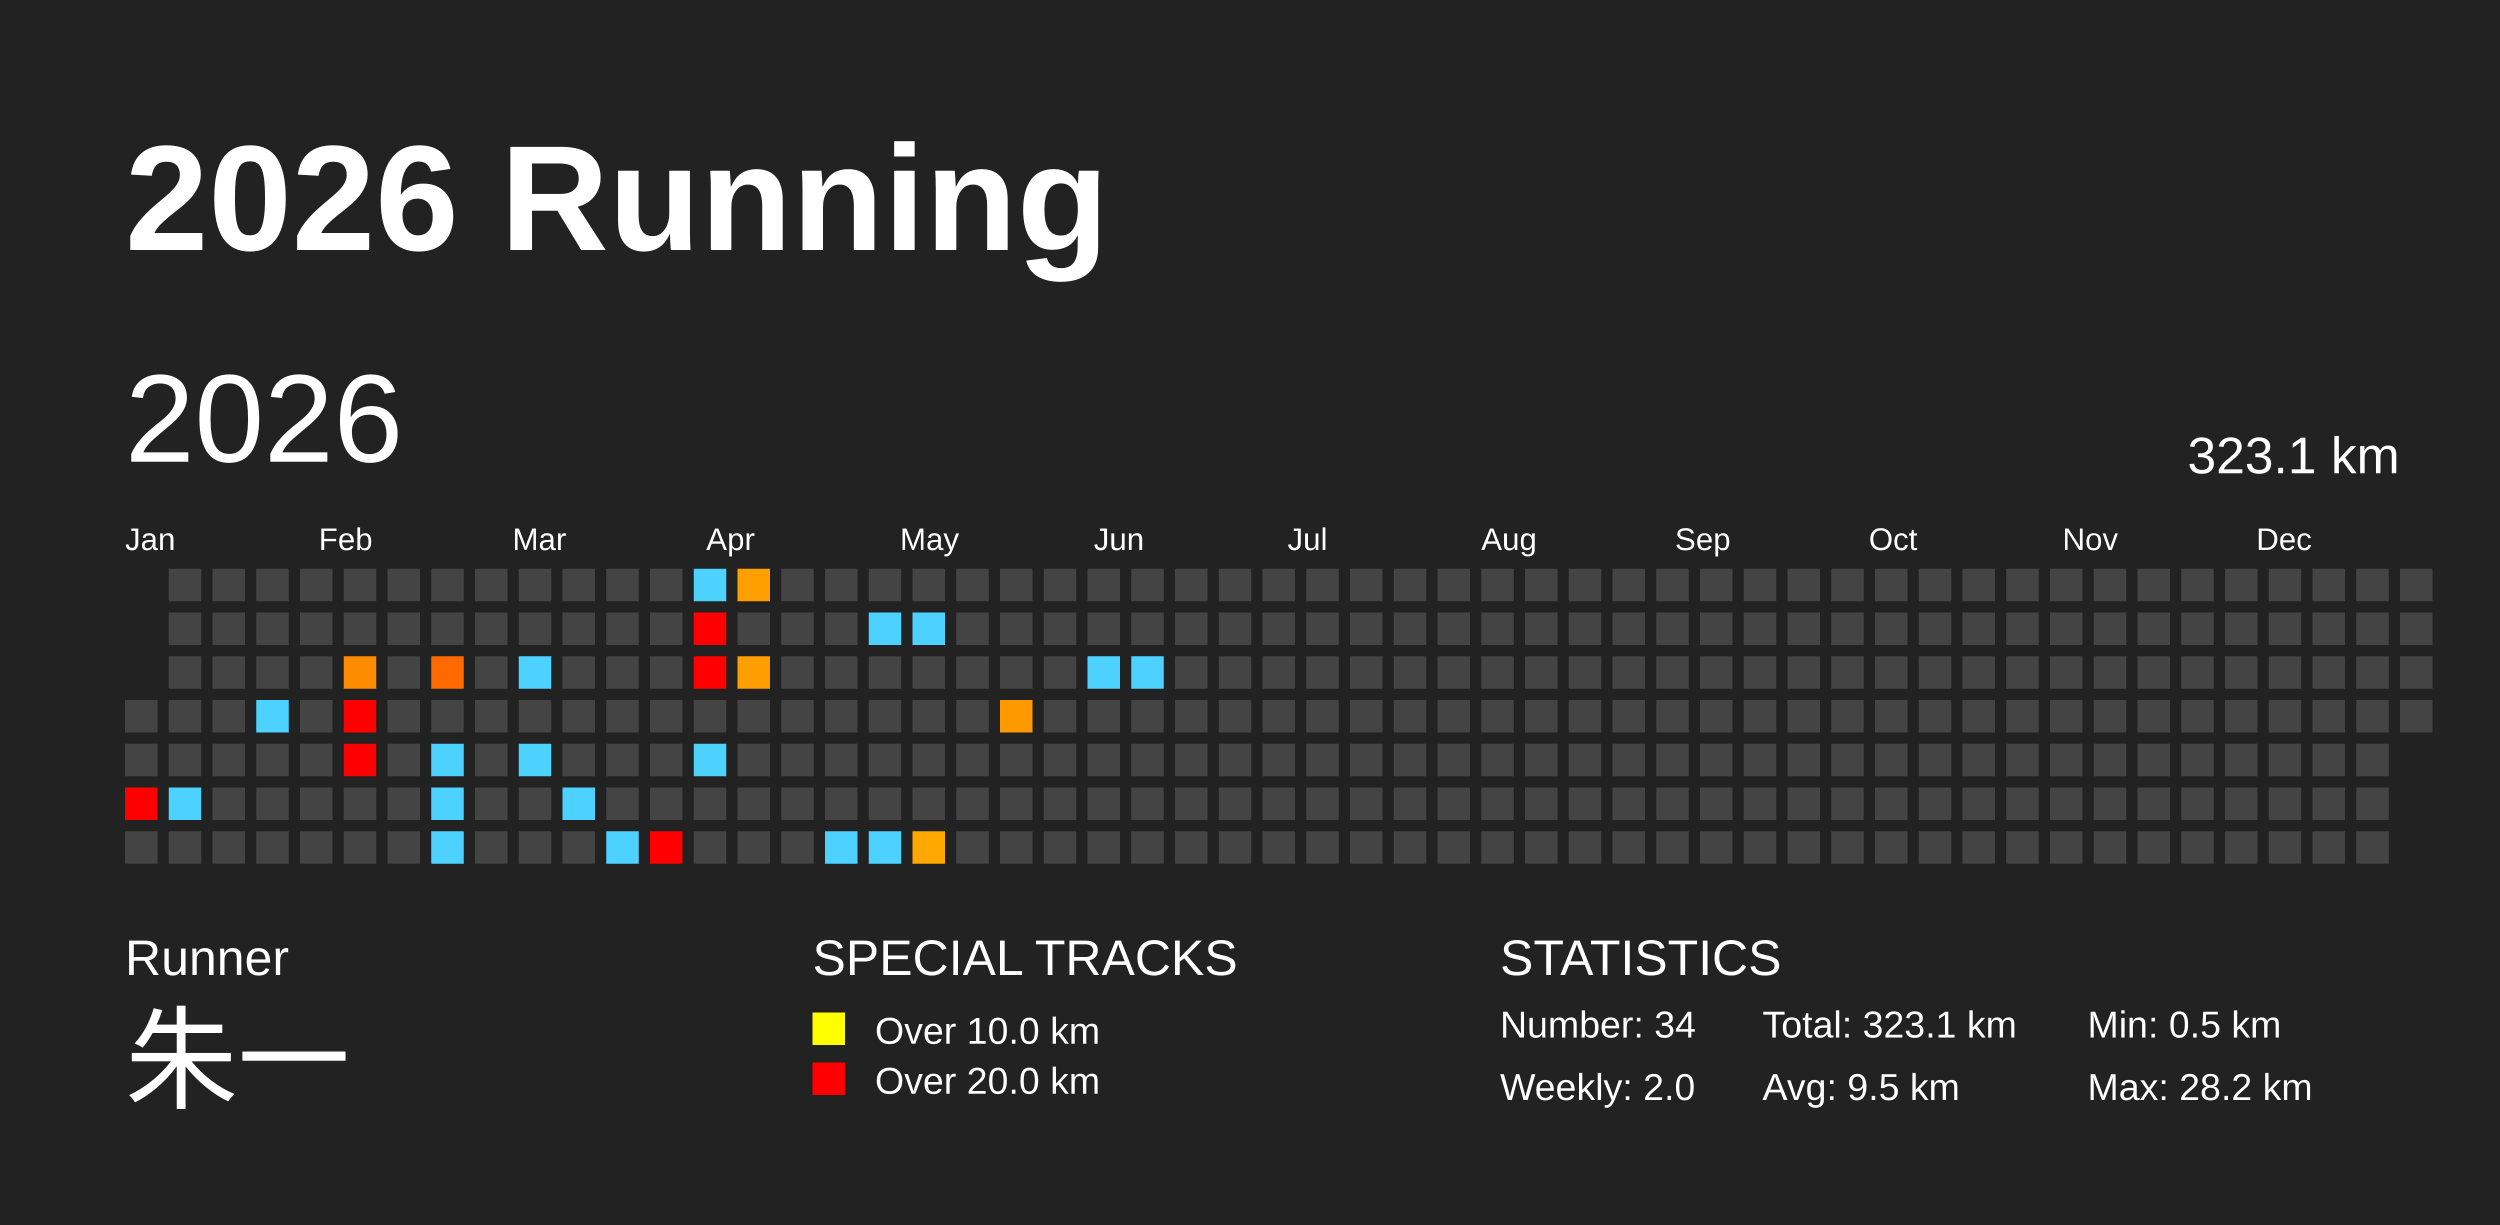
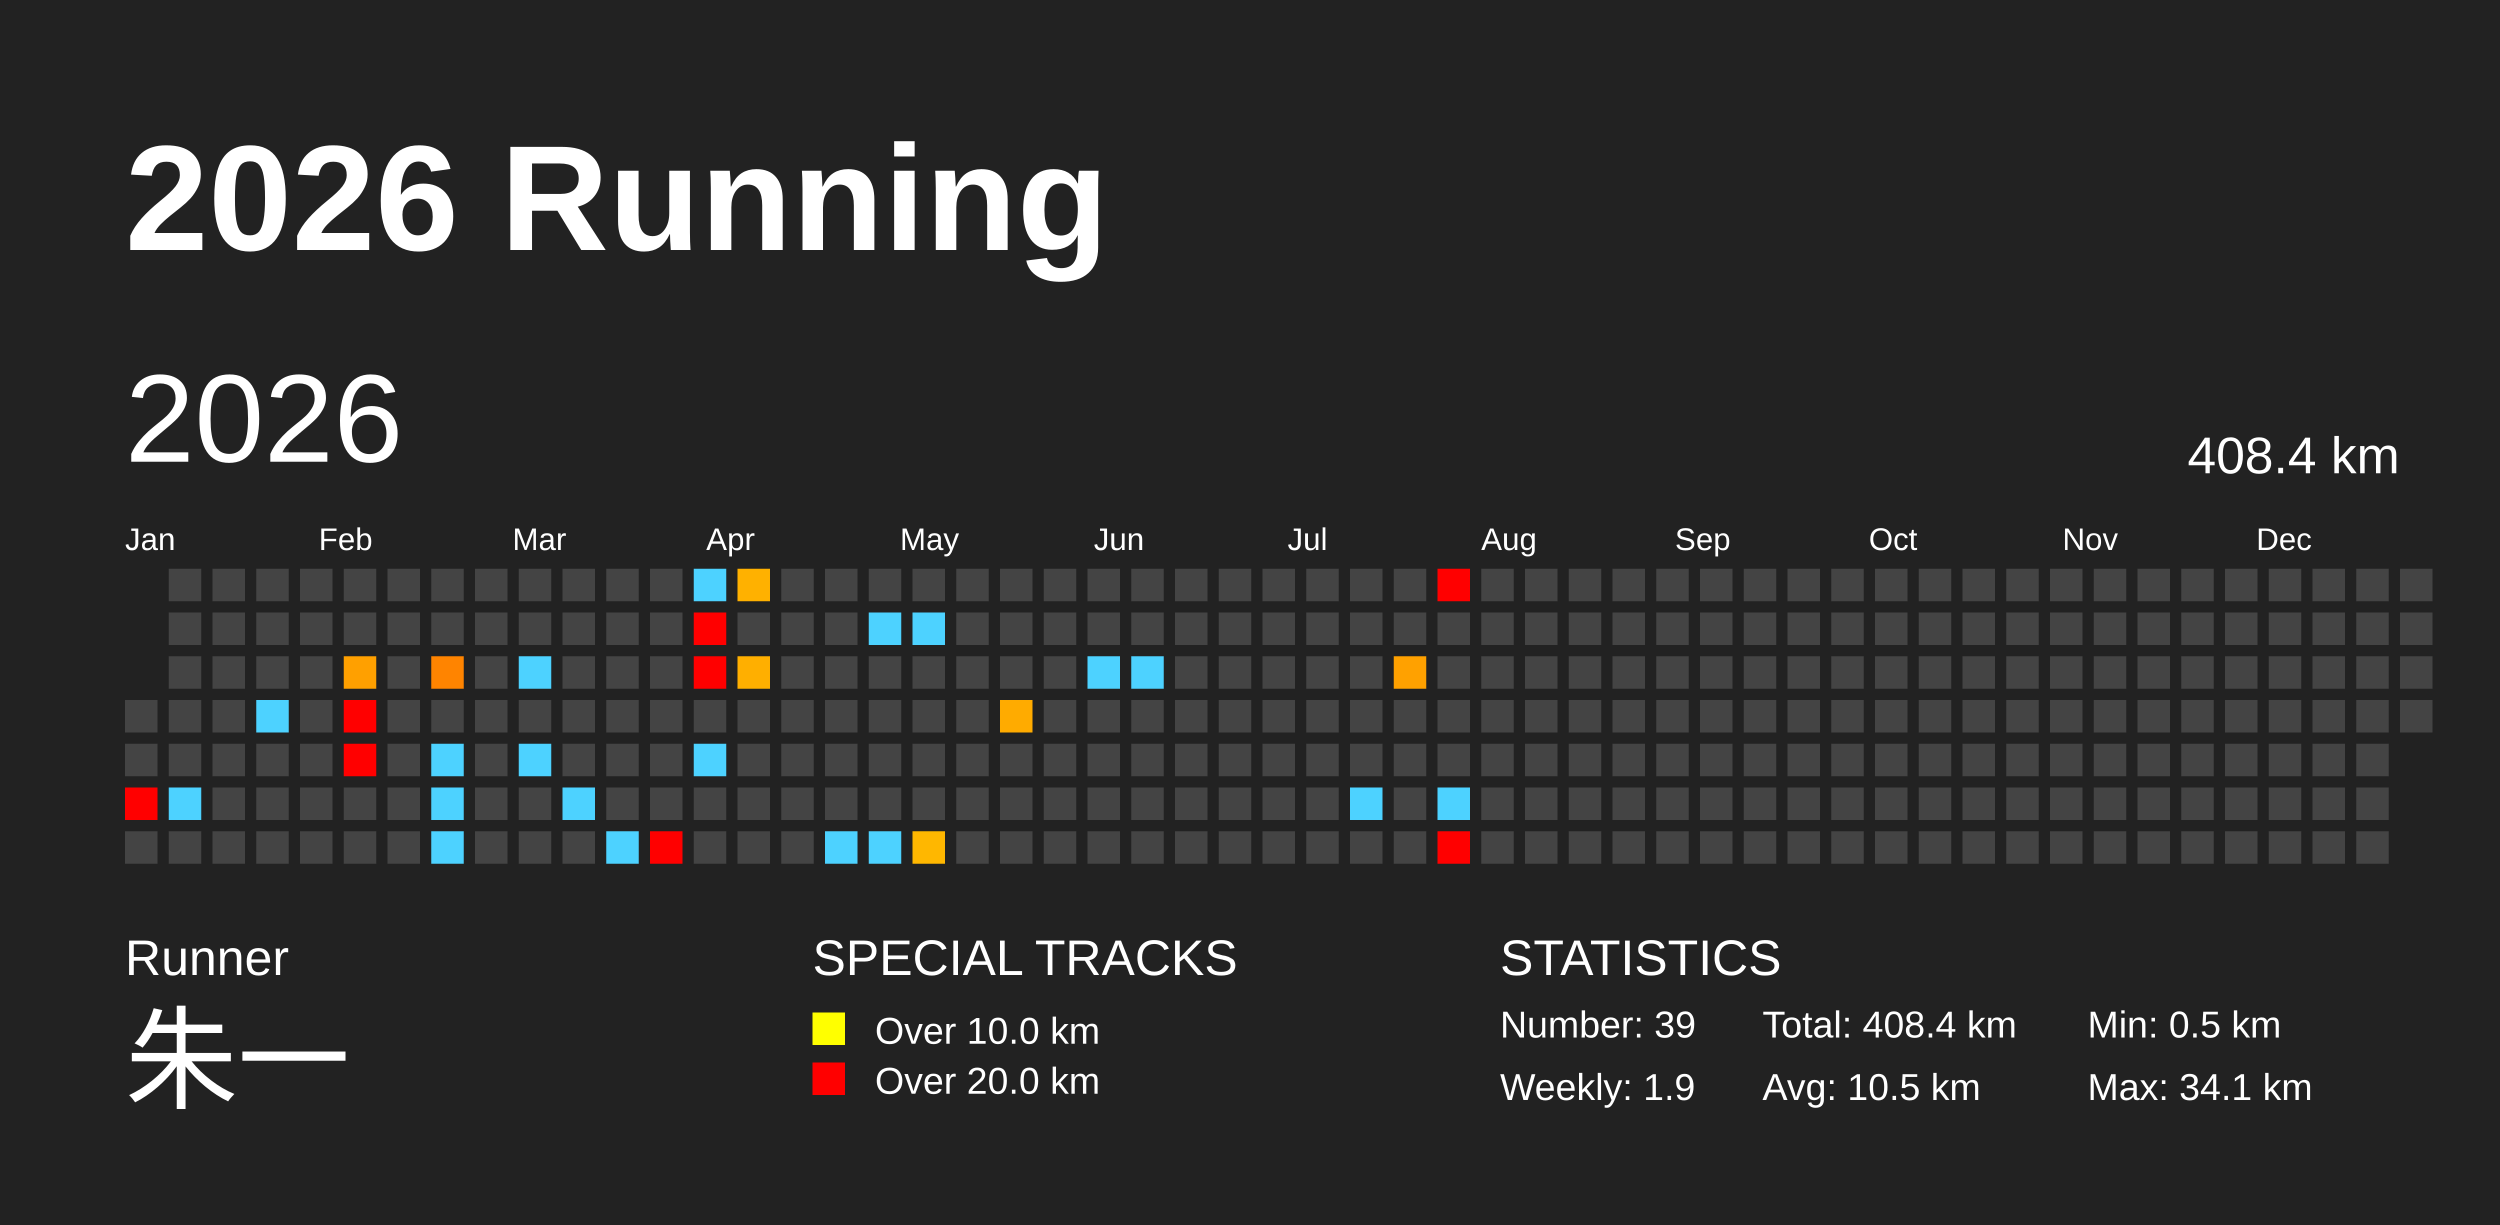
<svg xmlns="http://www.w3.org/2000/svg" baseProfile="full" height="98mm" version="1.1" viewBox="0,0,200,98" width="200mm">
  <defs />
  <rect fill="#222222" height="98" width="200" x="0" y="0" />
  <text fill="#FFFFFF" style="font-size:12px; font-family:Arial; font-weight:bold;" x="10" y="20">2026 Running</text>
  <text fill="#FFFFFF" style="font-size:4px; font-family:Arial" x="10" y="78">Runner</text>
  <text fill="#FFFFFF" style="font-size:9px; font-family:Arial" x="10" y="88">朱一</text>
  <text fill="#FFFFFF" style="font-size:4px; font-family:Arial" x="65" y="78">SPECIAL TRACKS</text>
  <rect fill="yellow" height="2.6" width="2.6" x="65" y="81" />
  <text fill="#FFFFFF" style="font-size:3px; font-family:Arial" x="70" y="83.5">Over 10.0 km</text>
  <rect fill="red" height="2.6" width="2.6" x="65" y="85" />
  <text fill="#FFFFFF" style="font-size:3px; font-family:Arial" x="70" y="87.5">Over 20.0 km</text>
  <text fill="#FFFFFF" style="font-size:4px; font-family:Arial" x="120" y="78">STATISTICS</text>
-   <text fill="#FFFFFF" style="font-size:3px; font-family:Arial" x="120" y="83">Number: 34</text>
-   <text fill="#FFFFFF" style="font-size:3px; font-family:Arial" x="120" y="88">Weekly: 2.0</text>
-   <text fill="#FFFFFF" style="font-size:3px; font-family:Arial" x="141" y="83">Total: 323.1 km</text>
-   <text fill="#FFFFFF" style="font-size:3px; font-family:Arial" x="141" y="88">Avg: 9.5 km</text>
+   <text fill="#FFFFFF" style="font-size:3px; font-family:Arial" x="120" y="83">Number: 39</text>
+   <text fill="#FFFFFF" style="font-size:3px; font-family:Arial" x="120" y="88">Weekly: 1.9</text>
+   <text fill="#FFFFFF" style="font-size:3px; font-family:Arial" x="141" y="83">Total: 408.4 km</text>
+   <text fill="#FFFFFF" style="font-size:3px; font-family:Arial" x="141" y="88">Avg: 10.5 km</text>
  <text fill="#FFFFFF" style="font-size:3px; font-family:Arial" x="167" y="83">Min: 0.5 km</text>
-   <text fill="#FFFFFF" style="font-size:3px; font-family:Arial" x="167" y="88">Max: 28.2 km</text>
+   <text fill="#FFFFFF" style="font-size:3px; font-family:Arial" x="167" y="88">Max: 34.1 km</text>
  <text dominant-baseline="hanging" fill="#FFFFFF" style="font-size:10.0px; font-family:Arial;" x="10" y="30">2026</text>
-   <text dominant-baseline="hanging" fill="#FFFFFF" style="font-size:4.125px; font-family:Arial;" x="175" y="35">323.1 km</text>
+   <text dominant-baseline="hanging" fill="#FFFFFF" style="font-size:4.125px; font-family:Arial;" x="175" y="35">408.4 km</text>
  <text fill="#FFFFFF" style="font-size:2.5px; font-family:Arial" x="10.0" y="44">Jan</text>
  <text fill="#FFFFFF" style="font-size:2.5px; font-family:Arial" x="25.5" y="44">Feb</text>
  <text fill="#FFFFFF" style="font-size:2.5px; font-family:Arial" x="41.0" y="44">Mar</text>
  <text fill="#FFFFFF" style="font-size:2.5px; font-family:Arial" x="56.5" y="44">Apr</text>
  <text fill="#FFFFFF" style="font-size:2.5px; font-family:Arial" x="72.0" y="44">May</text>
  <text fill="#FFFFFF" style="font-size:2.5px; font-family:Arial" x="87.5" y="44">Jun</text>
  <text fill="#FFFFFF" style="font-size:2.5px; font-family:Arial" x="103.0" y="44">Jul</text>
  <text fill="#FFFFFF" style="font-size:2.5px; font-family:Arial" x="118.5" y="44">Aug</text>
  <text fill="#FFFFFF" style="font-size:2.5px; font-family:Arial" x="134.0" y="44">Sep</text>
  <text fill="#FFFFFF" style="font-size:2.5px; font-family:Arial" x="149.5" y="44">Oct</text>
  <text fill="#FFFFFF" style="font-size:2.5px; font-family:Arial" x="165.0" y="44">Nov</text>
  <text fill="#FFFFFF" style="font-size:2.5px; font-family:Arial" x="180.5" y="44">Dec</text>
  <rect fill="#444444" height="2.6" width="2.6" x="10.0" y="56.0" />
  <rect fill="#444444" height="2.6" width="2.6" x="10.0" y="59.5" />
  <rect fill="red" height="2.6" width="2.6" x="10.0" y="63.0" />
  <rect fill="#444444" height="2.6" width="2.6" x="10.0" y="66.5" />
  <rect fill="#444444" height="2.6" width="2.6" x="13.5" y="45.5" />
  <rect fill="#444444" height="2.6" width="2.6" x="13.5" y="49.0" />
  <rect fill="#444444" height="2.6" width="2.6" x="13.5" y="52.5" />
  <rect fill="#444444" height="2.6" width="2.6" x="13.5" y="56.0" />
  <rect fill="#444444" height="2.6" width="2.6" x="13.5" y="59.5" />
  <rect fill="#4dd2ff" height="2.6" width="2.6" x="13.5" y="63.0" />
  <rect fill="#444444" height="2.6" width="2.6" x="13.5" y="66.5" />
  <rect fill="#444444" height="2.6" width="2.6" x="17.0" y="45.5" />
  <rect fill="#444444" height="2.6" width="2.6" x="17.0" y="49.0" />
  <rect fill="#444444" height="2.6" width="2.6" x="17.0" y="52.5" />
  <rect fill="#444444" height="2.6" width="2.6" x="17.0" y="56.0" />
  <rect fill="#444444" height="2.6" width="2.6" x="17.0" y="59.5" />
  <rect fill="#444444" height="2.6" width="2.6" x="17.0" y="63.0" />
  <rect fill="#444444" height="2.6" width="2.6" x="17.0" y="66.5" />
  <rect fill="#444444" height="2.6" width="2.6" x="20.5" y="45.5" />
  <rect fill="#444444" height="2.6" width="2.6" x="20.5" y="49.0" />
  <rect fill="#444444" height="2.6" width="2.6" x="20.5" y="52.5" />
  <rect fill="#4dd2ff" height="2.6" width="2.6" x="20.5" y="56.0" />
  <rect fill="#444444" height="2.6" width="2.6" x="20.5" y="59.5" />
  <rect fill="#444444" height="2.6" width="2.6" x="20.5" y="63.0" />
  <rect fill="#444444" height="2.6" width="2.6" x="20.5" y="66.5" />
  <rect fill="#444444" height="2.6" width="2.6" x="24.0" y="45.5" />
  <rect fill="#444444" height="2.6" width="2.6" x="24.0" y="49.0" />
  <rect fill="#444444" height="2.6" width="2.6" x="24.0" y="52.5" />
  <rect fill="#444444" height="2.6" width="2.6" x="24.0" y="56.0" />
  <rect fill="#444444" height="2.6" width="2.6" x="24.0" y="59.5" />
  <rect fill="#444444" height="2.6" width="2.6" x="24.0" y="63.0" />
  <rect fill="#444444" height="2.6" width="2.6" x="24.0" y="66.5" />
  <rect fill="#444444" height="2.6" width="2.6" x="27.5" y="45.5" />
  <rect fill="#444444" height="2.6" width="2.6" x="27.5" y="49.0" />
-   <rect fill="#ff8c00" height="2.6" width="2.6" x="27.5" y="52.5" />
+   <rect fill="#ffa000" height="2.6" width="2.6" x="27.5" y="52.5" />
  <rect fill="red" height="2.6" width="2.6" x="27.5" y="56.0" />
  <rect fill="red" height="2.6" width="2.6" x="27.5" y="59.5" />
  <rect fill="#444444" height="2.6" width="2.6" x="27.5" y="63.0" />
  <rect fill="#444444" height="2.6" width="2.6" x="27.5" y="66.5" />
  <rect fill="#444444" height="2.6" width="2.6" x="31.0" y="45.5" />
  <rect fill="#444444" height="2.6" width="2.6" x="31.0" y="49.0" />
  <rect fill="#444444" height="2.6" width="2.6" x="31.0" y="52.5" />
  <rect fill="#444444" height="2.6" width="2.6" x="31.0" y="56.0" />
  <rect fill="#444444" height="2.6" width="2.6" x="31.0" y="59.5" />
  <rect fill="#444444" height="2.6" width="2.6" x="31.0" y="63.0" />
  <rect fill="#444444" height="2.6" width="2.6" x="31.0" y="66.5" />
  <rect fill="#444444" height="2.6" width="2.6" x="34.5" y="45.5" />
  <rect fill="#444444" height="2.6" width="2.6" x="34.5" y="49.0" />
-   <rect fill="#ff6a00" height="2.6" width="2.6" x="34.5" y="52.5" />
+   <rect fill="#ff8400" height="2.6" width="2.6" x="34.5" y="52.5" />
  <rect fill="#444444" height="2.6" width="2.6" x="34.5" y="56.0" />
  <rect fill="#4dd2ff" height="2.6" width="2.6" x="34.5" y="59.5" />
  <rect fill="#4dd2ff" height="2.6" width="2.6" x="34.5" y="63.0" />
  <rect fill="#4dd2ff" height="2.6" width="2.6" x="34.5" y="66.5" />
  <rect fill="#444444" height="2.6" width="2.6" x="38.0" y="45.5" />
  <rect fill="#444444" height="2.6" width="2.6" x="38.0" y="49.0" />
  <rect fill="#444444" height="2.6" width="2.6" x="38.0" y="52.5" />
  <rect fill="#444444" height="2.6" width="2.6" x="38.0" y="56.0" />
  <rect fill="#444444" height="2.6" width="2.6" x="38.0" y="59.5" />
  <rect fill="#444444" height="2.6" width="2.6" x="38.0" y="63.0" />
  <rect fill="#444444" height="2.6" width="2.6" x="38.0" y="66.5" />
  <rect fill="#444444" height="2.6" width="2.6" x="41.5" y="45.5" />
  <rect fill="#444444" height="2.6" width="2.6" x="41.5" y="49.0" />
  <rect fill="#4dd2ff" height="2.6" width="2.6" x="41.5" y="52.5" />
  <rect fill="#444444" height="2.6" width="2.6" x="41.5" y="56.0" />
  <rect fill="#4dd2ff" height="2.6" width="2.6" x="41.5" y="59.5" />
  <rect fill="#444444" height="2.6" width="2.6" x="41.5" y="63.0" />
  <rect fill="#444444" height="2.6" width="2.6" x="41.5" y="66.5" />
  <rect fill="#444444" height="2.6" width="2.6" x="45.0" y="45.5" />
  <rect fill="#444444" height="2.6" width="2.6" x="45.0" y="49.0" />
  <rect fill="#444444" height="2.6" width="2.6" x="45.0" y="52.5" />
  <rect fill="#444444" height="2.6" width="2.6" x="45.0" y="56.0" />
  <rect fill="#444444" height="2.6" width="2.6" x="45.0" y="59.5" />
  <rect fill="#4dd2ff" height="2.6" width="2.6" x="45.0" y="63.0" />
  <rect fill="#444444" height="2.6" width="2.6" x="45.0" y="66.5" />
  <rect fill="#444444" height="2.6" width="2.6" x="48.5" y="45.5" />
  <rect fill="#444444" height="2.6" width="2.6" x="48.5" y="49.0" />
  <rect fill="#444444" height="2.6" width="2.6" x="48.5" y="52.5" />
  <rect fill="#444444" height="2.6" width="2.6" x="48.5" y="56.0" />
  <rect fill="#444444" height="2.6" width="2.6" x="48.5" y="59.5" />
  <rect fill="#444444" height="2.6" width="2.6" x="48.5" y="63.0" />
  <rect fill="#4dd2ff" height="2.6" width="2.6" x="48.5" y="66.5" />
  <rect fill="#444444" height="2.6" width="2.6" x="52.0" y="45.5" />
  <rect fill="#444444" height="2.6" width="2.6" x="52.0" y="49.0" />
  <rect fill="#444444" height="2.6" width="2.6" x="52.0" y="52.5" />
  <rect fill="#444444" height="2.6" width="2.6" x="52.0" y="56.0" />
  <rect fill="#444444" height="2.6" width="2.6" x="52.0" y="59.5" />
  <rect fill="#444444" height="2.6" width="2.6" x="52.0" y="63.0" />
  <rect fill="red" height="2.6" width="2.6" x="52.0" y="66.5" />
  <rect fill="#4dd2ff" height="2.6" width="2.6" x="55.5" y="45.5" />
  <rect fill="red" height="2.6" width="2.6" x="55.5" y="49.0" />
  <rect fill="red" height="2.6" width="2.6" x="55.5" y="52.5" />
  <rect fill="#444444" height="2.6" width="2.6" x="55.5" y="56.0" />
  <rect fill="#4dd2ff" height="2.6" width="2.6" x="55.5" y="59.5" />
  <rect fill="#444444" height="2.6" width="2.6" x="55.5" y="63.0" />
  <rect fill="#444444" height="2.6" width="2.6" x="55.5" y="66.5" />
-   <rect fill="#ffa000" height="2.6" width="2.6" x="59.0" y="45.5" />
+   <rect fill="#ffb100" height="2.6" width="2.6" x="59.0" y="45.5" />
  <rect fill="#444444" height="2.6" width="2.6" x="59.0" y="49.0" />
-   <rect fill="#ff9e00" height="2.6" width="2.6" x="59.0" y="52.5" />
+   <rect fill="#ffaf00" height="2.6" width="2.6" x="59.0" y="52.5" />
  <rect fill="#444444" height="2.6" width="2.6" x="59.0" y="56.0" />
  <rect fill="#444444" height="2.6" width="2.6" x="59.0" y="59.5" />
  <rect fill="#444444" height="2.6" width="2.6" x="59.0" y="63.0" />
  <rect fill="#444444" height="2.6" width="2.6" x="59.0" y="66.5" />
  <rect fill="#444444" height="2.6" width="2.6" x="62.5" y="45.5" />
  <rect fill="#444444" height="2.6" width="2.6" x="62.5" y="49.0" />
  <rect fill="#444444" height="2.6" width="2.6" x="62.5" y="52.5" />
  <rect fill="#444444" height="2.6" width="2.6" x="62.5" y="56.0" />
  <rect fill="#444444" height="2.6" width="2.6" x="62.5" y="59.5" />
  <rect fill="#444444" height="2.6" width="2.6" x="62.5" y="63.0" />
  <rect fill="#444444" height="2.6" width="2.6" x="62.5" y="66.5" />
  <rect fill="#444444" height="2.6" width="2.6" x="66.0" y="45.5" />
  <rect fill="#444444" height="2.6" width="2.6" x="66.0" y="49.0" />
  <rect fill="#444444" height="2.6" width="2.6" x="66.0" y="52.5" />
  <rect fill="#444444" height="2.6" width="2.6" x="66.0" y="56.0" />
  <rect fill="#444444" height="2.6" width="2.6" x="66.0" y="59.5" />
  <rect fill="#444444" height="2.6" width="2.6" x="66.0" y="63.0" />
  <rect fill="#4dd2ff" height="2.6" width="2.6" x="66.0" y="66.5" />
  <rect fill="#444444" height="2.6" width="2.6" x="69.5" y="45.5" />
  <rect fill="#4dd2ff" height="2.6" width="2.6" x="69.5" y="49.0" />
  <rect fill="#444444" height="2.6" width="2.6" x="69.5" y="52.5" />
  <rect fill="#444444" height="2.6" width="2.6" x="69.5" y="56.0" />
  <rect fill="#444444" height="2.6" width="2.6" x="69.5" y="59.5" />
  <rect fill="#444444" height="2.6" width="2.6" x="69.5" y="63.0" />
  <rect fill="#4dd2ff" height="2.6" width="2.6" x="69.5" y="66.5" />
  <rect fill="#444444" height="2.6" width="2.6" x="73.0" y="45.5" />
  <rect fill="#4dd2ff" height="2.6" width="2.6" x="73.0" y="49.0" />
  <rect fill="#444444" height="2.6" width="2.6" x="73.0" y="52.5" />
  <rect fill="#444444" height="2.6" width="2.6" x="73.0" y="56.0" />
  <rect fill="#444444" height="2.6" width="2.6" x="73.0" y="59.5" />
  <rect fill="#444444" height="2.6" width="2.6" x="73.0" y="63.0" />
-   <rect fill="#ffa800" height="2.6" width="2.6" x="73.0" y="66.5" />
+   <rect fill="#ffb700" height="2.6" width="2.6" x="73.0" y="66.5" />
  <rect fill="#444444" height="2.6" width="2.6" x="76.5" y="45.5" />
  <rect fill="#444444" height="2.6" width="2.6" x="76.5" y="49.0" />
  <rect fill="#444444" height="2.6" width="2.6" x="76.5" y="52.5" />
  <rect fill="#444444" height="2.6" width="2.6" x="76.5" y="56.0" />
  <rect fill="#444444" height="2.6" width="2.6" x="76.5" y="59.5" />
  <rect fill="#444444" height="2.6" width="2.6" x="76.5" y="63.0" />
  <rect fill="#444444" height="2.6" width="2.6" x="76.5" y="66.5" />
  <rect fill="#444444" height="2.6" width="2.6" x="80.0" y="45.5" />
  <rect fill="#444444" height="2.6" width="2.6" x="80.0" y="49.0" />
  <rect fill="#444444" height="2.6" width="2.6" x="80.0" y="52.5" />
-   <rect fill="#ff9900" height="2.6" width="2.6" x="80.0" y="56.0" />
+   <rect fill="#ffab00" height="2.6" width="2.6" x="80.0" y="56.0" />
  <rect fill="#444444" height="2.6" width="2.6" x="80.0" y="59.5" />
  <rect fill="#444444" height="2.6" width="2.6" x="80.0" y="63.0" />
  <rect fill="#444444" height="2.6" width="2.6" x="80.0" y="66.5" />
  <rect fill="#444444" height="2.6" width="2.6" x="83.5" y="45.5" />
  <rect fill="#444444" height="2.6" width="2.6" x="83.5" y="49.0" />
  <rect fill="#444444" height="2.6" width="2.6" x="83.5" y="52.5" />
  <rect fill="#444444" height="2.6" width="2.6" x="83.5" y="56.0" />
  <rect fill="#444444" height="2.6" width="2.6" x="83.5" y="59.5" />
  <rect fill="#444444" height="2.6" width="2.6" x="83.5" y="63.0" />
  <rect fill="#444444" height="2.6" width="2.6" x="83.5" y="66.5" />
  <rect fill="#444444" height="2.6" width="2.6" x="87.0" y="45.5" />
  <rect fill="#444444" height="2.6" width="2.6" x="87.0" y="49.0" />
  <rect fill="#4dd2ff" height="2.6" width="2.6" x="87.0" y="52.5" />
  <rect fill="#444444" height="2.6" width="2.6" x="87.0" y="56.0" />
  <rect fill="#444444" height="2.6" width="2.6" x="87.0" y="59.5" />
  <rect fill="#444444" height="2.6" width="2.6" x="87.0" y="63.0" />
  <rect fill="#444444" height="2.6" width="2.6" x="87.0" y="66.5" />
  <rect fill="#444444" height="2.6" width="2.6" x="90.5" y="45.5" />
  <rect fill="#444444" height="2.6" width="2.6" x="90.5" y="49.0" />
  <rect fill="#4dd2ff" height="2.6" width="2.6" x="90.5" y="52.5" />
  <rect fill="#444444" height="2.6" width="2.6" x="90.5" y="56.0" />
  <rect fill="#444444" height="2.6" width="2.6" x="90.5" y="59.5" />
  <rect fill="#444444" height="2.6" width="2.6" x="90.5" y="63.0" />
  <rect fill="#444444" height="2.6" width="2.6" x="90.5" y="66.5" />
  <rect fill="#444444" height="2.6" width="2.6" x="94.0" y="45.5" />
  <rect fill="#444444" height="2.6" width="2.6" x="94.0" y="49.0" />
  <rect fill="#444444" height="2.6" width="2.6" x="94.0" y="52.5" />
  <rect fill="#444444" height="2.6" width="2.6" x="94.0" y="56.0" />
  <rect fill="#444444" height="2.6" width="2.6" x="94.0" y="59.5" />
  <rect fill="#444444" height="2.6" width="2.6" x="94.0" y="63.0" />
  <rect fill="#444444" height="2.6" width="2.6" x="94.0" y="66.5" />
  <rect fill="#444444" height="2.6" width="2.6" x="97.5" y="45.5" />
  <rect fill="#444444" height="2.6" width="2.6" x="97.5" y="49.0" />
  <rect fill="#444444" height="2.6" width="2.6" x="97.5" y="52.5" />
  <rect fill="#444444" height="2.6" width="2.6" x="97.5" y="56.0" />
  <rect fill="#444444" height="2.6" width="2.6" x="97.5" y="59.5" />
  <rect fill="#444444" height="2.6" width="2.6" x="97.5" y="63.0" />
  <rect fill="#444444" height="2.6" width="2.6" x="97.5" y="66.5" />
  <rect fill="#444444" height="2.6" width="2.6" x="101.0" y="45.5" />
  <rect fill="#444444" height="2.6" width="2.6" x="101.0" y="49.0" />
  <rect fill="#444444" height="2.6" width="2.6" x="101.0" y="52.5" />
  <rect fill="#444444" height="2.6" width="2.6" x="101.0" y="56.0" />
  <rect fill="#444444" height="2.6" width="2.6" x="101.0" y="59.5" />
  <rect fill="#444444" height="2.6" width="2.6" x="101.0" y="63.0" />
  <rect fill="#444444" height="2.6" width="2.6" x="101.0" y="66.5" />
  <rect fill="#444444" height="2.6" width="2.6" x="104.5" y="45.5" />
  <rect fill="#444444" height="2.6" width="2.6" x="104.5" y="49.0" />
  <rect fill="#444444" height="2.6" width="2.6" x="104.5" y="52.5" />
  <rect fill="#444444" height="2.6" width="2.6" x="104.5" y="56.0" />
  <rect fill="#444444" height="2.6" width="2.6" x="104.5" y="59.5" />
  <rect fill="#444444" height="2.6" width="2.6" x="104.5" y="63.0" />
  <rect fill="#444444" height="2.6" width="2.6" x="104.5" y="66.5" />
  <rect fill="#444444" height="2.6" width="2.6" x="108.0" y="45.5" />
  <rect fill="#444444" height="2.6" width="2.6" x="108.0" y="49.0" />
  <rect fill="#444444" height="2.6" width="2.6" x="108.0" y="52.5" />
  <rect fill="#444444" height="2.6" width="2.6" x="108.0" y="56.0" />
  <rect fill="#444444" height="2.6" width="2.6" x="108.0" y="59.5" />
-   <rect fill="#444444" height="2.6" width="2.6" x="108.0" y="63.0" />
+   <rect fill="#4dd2ff" height="2.6" width="2.6" x="108.0" y="63.0" />
  <rect fill="#444444" height="2.6" width="2.6" x="108.0" y="66.5" />
  <rect fill="#444444" height="2.6" width="2.6" x="111.5" y="45.5" />
  <rect fill="#444444" height="2.6" width="2.6" x="111.5" y="49.0" />
-   <rect fill="#444444" height="2.6" width="2.6" x="111.5" y="52.5" />
+   <rect fill="#ffa100" height="2.6" width="2.6" x="111.5" y="52.5" />
  <rect fill="#444444" height="2.6" width="2.6" x="111.5" y="56.0" />
  <rect fill="#444444" height="2.6" width="2.6" x="111.5" y="59.5" />
  <rect fill="#444444" height="2.6" width="2.6" x="111.5" y="63.0" />
  <rect fill="#444444" height="2.6" width="2.6" x="111.5" y="66.5" />
-   <rect fill="#444444" height="2.6" width="2.6" x="115.0" y="45.5" />
+   <rect fill="red" height="2.6" width="2.6" x="115.0" y="45.5" />
  <rect fill="#444444" height="2.6" width="2.6" x="115.0" y="49.0" />
  <rect fill="#444444" height="2.6" width="2.6" x="115.0" y="52.5" />
  <rect fill="#444444" height="2.6" width="2.6" x="115.0" y="56.0" />
  <rect fill="#444444" height="2.6" width="2.6" x="115.0" y="59.5" />
-   <rect fill="#444444" height="2.6" width="2.6" x="115.0" y="63.0" />
-   <rect fill="#444444" height="2.6" width="2.6" x="115.0" y="66.5" />
+   <rect fill="#4dd2ff" height="2.6" width="2.6" x="115.0" y="63.0" />
+   <rect fill="red" height="2.6" width="2.6" x="115.0" y="66.5" />
  <rect fill="#444444" height="2.6" width="2.6" x="118.5" y="45.5" />
  <rect fill="#444444" height="2.6" width="2.6" x="118.5" y="49.0" />
  <rect fill="#444444" height="2.6" width="2.6" x="118.5" y="52.5" />
  <rect fill="#444444" height="2.6" width="2.6" x="118.5" y="56.0" />
  <rect fill="#444444" height="2.6" width="2.6" x="118.5" y="59.5" />
  <rect fill="#444444" height="2.6" width="2.6" x="118.5" y="63.0" />
  <rect fill="#444444" height="2.6" width="2.6" x="118.5" y="66.5" />
  <rect fill="#444444" height="2.6" width="2.6" x="122.0" y="45.5" />
  <rect fill="#444444" height="2.6" width="2.6" x="122.0" y="49.0" />
  <rect fill="#444444" height="2.6" width="2.6" x="122.0" y="52.5" />
  <rect fill="#444444" height="2.6" width="2.6" x="122.0" y="56.0" />
  <rect fill="#444444" height="2.6" width="2.6" x="122.0" y="59.5" />
  <rect fill="#444444" height="2.6" width="2.6" x="122.0" y="63.0" />
  <rect fill="#444444" height="2.6" width="2.6" x="122.0" y="66.5" />
  <rect fill="#444444" height="2.6" width="2.6" x="125.5" y="45.5" />
  <rect fill="#444444" height="2.6" width="2.6" x="125.5" y="49.0" />
  <rect fill="#444444" height="2.6" width="2.6" x="125.5" y="52.5" />
  <rect fill="#444444" height="2.6" width="2.6" x="125.5" y="56.0" />
  <rect fill="#444444" height="2.6" width="2.6" x="125.5" y="59.5" />
  <rect fill="#444444" height="2.6" width="2.6" x="125.5" y="63.0" />
  <rect fill="#444444" height="2.6" width="2.6" x="125.5" y="66.5" />
  <rect fill="#444444" height="2.6" width="2.6" x="129.0" y="45.5" />
  <rect fill="#444444" height="2.6" width="2.6" x="129.0" y="49.0" />
  <rect fill="#444444" height="2.6" width="2.6" x="129.0" y="52.5" />
  <rect fill="#444444" height="2.6" width="2.6" x="129.0" y="56.0" />
  <rect fill="#444444" height="2.6" width="2.6" x="129.0" y="59.5" />
  <rect fill="#444444" height="2.6" width="2.6" x="129.0" y="63.0" />
  <rect fill="#444444" height="2.6" width="2.6" x="129.0" y="66.5" />
  <rect fill="#444444" height="2.6" width="2.6" x="132.5" y="45.5" />
  <rect fill="#444444" height="2.6" width="2.6" x="132.5" y="49.0" />
  <rect fill="#444444" height="2.6" width="2.6" x="132.5" y="52.5" />
  <rect fill="#444444" height="2.6" width="2.6" x="132.5" y="56.0" />
  <rect fill="#444444" height="2.6" width="2.6" x="132.5" y="59.5" />
  <rect fill="#444444" height="2.6" width="2.6" x="132.5" y="63.0" />
  <rect fill="#444444" height="2.6" width="2.6" x="132.5" y="66.5" />
  <rect fill="#444444" height="2.6" width="2.6" x="136.0" y="45.5" />
  <rect fill="#444444" height="2.6" width="2.6" x="136.0" y="49.0" />
  <rect fill="#444444" height="2.6" width="2.6" x="136.0" y="52.5" />
  <rect fill="#444444" height="2.6" width="2.6" x="136.0" y="56.0" />
  <rect fill="#444444" height="2.6" width="2.6" x="136.0" y="59.5" />
  <rect fill="#444444" height="2.6" width="2.6" x="136.0" y="63.0" />
  <rect fill="#444444" height="2.6" width="2.6" x="136.0" y="66.5" />
  <rect fill="#444444" height="2.6" width="2.6" x="139.5" y="45.5" />
  <rect fill="#444444" height="2.6" width="2.6" x="139.5" y="49.0" />
  <rect fill="#444444" height="2.6" width="2.6" x="139.5" y="52.5" />
  <rect fill="#444444" height="2.6" width="2.6" x="139.5" y="56.0" />
  <rect fill="#444444" height="2.6" width="2.6" x="139.5" y="59.5" />
  <rect fill="#444444" height="2.6" width="2.6" x="139.5" y="63.0" />
  <rect fill="#444444" height="2.6" width="2.6" x="139.5" y="66.5" />
  <rect fill="#444444" height="2.6" width="2.6" x="143.0" y="45.5" />
  <rect fill="#444444" height="2.6" width="2.6" x="143.0" y="49.0" />
  <rect fill="#444444" height="2.6" width="2.6" x="143.0" y="52.5" />
  <rect fill="#444444" height="2.6" width="2.6" x="143.0" y="56.0" />
  <rect fill="#444444" height="2.6" width="2.6" x="143.0" y="59.5" />
  <rect fill="#444444" height="2.6" width="2.6" x="143.0" y="63.0" />
  <rect fill="#444444" height="2.6" width="2.6" x="143.0" y="66.5" />
  <rect fill="#444444" height="2.6" width="2.6" x="146.5" y="45.5" />
  <rect fill="#444444" height="2.6" width="2.6" x="146.5" y="49.0" />
  <rect fill="#444444" height="2.6" width="2.6" x="146.5" y="52.5" />
  <rect fill="#444444" height="2.6" width="2.6" x="146.5" y="56.0" />
  <rect fill="#444444" height="2.6" width="2.6" x="146.5" y="59.5" />
  <rect fill="#444444" height="2.6" width="2.6" x="146.5" y="63.0" />
  <rect fill="#444444" height="2.6" width="2.6" x="146.5" y="66.5" />
  <rect fill="#444444" height="2.6" width="2.6" x="150.0" y="45.5" />
  <rect fill="#444444" height="2.6" width="2.6" x="150.0" y="49.0" />
  <rect fill="#444444" height="2.6" width="2.6" x="150.0" y="52.5" />
  <rect fill="#444444" height="2.6" width="2.6" x="150.0" y="56.0" />
  <rect fill="#444444" height="2.6" width="2.6" x="150.0" y="59.5" />
  <rect fill="#444444" height="2.6" width="2.6" x="150.0" y="63.0" />
  <rect fill="#444444" height="2.6" width="2.6" x="150.0" y="66.5" />
  <rect fill="#444444" height="2.6" width="2.6" x="153.5" y="45.5" />
  <rect fill="#444444" height="2.6" width="2.6" x="153.5" y="49.0" />
  <rect fill="#444444" height="2.6" width="2.6" x="153.5" y="52.5" />
  <rect fill="#444444" height="2.6" width="2.6" x="153.5" y="56.0" />
  <rect fill="#444444" height="2.6" width="2.6" x="153.5" y="59.5" />
  <rect fill="#444444" height="2.6" width="2.6" x="153.5" y="63.0" />
  <rect fill="#444444" height="2.6" width="2.6" x="153.5" y="66.5" />
  <rect fill="#444444" height="2.6" width="2.6" x="157.0" y="45.5" />
  <rect fill="#444444" height="2.6" width="2.6" x="157.0" y="49.0" />
  <rect fill="#444444" height="2.6" width="2.6" x="157.0" y="52.5" />
  <rect fill="#444444" height="2.6" width="2.6" x="157.0" y="56.0" />
  <rect fill="#444444" height="2.6" width="2.6" x="157.0" y="59.5" />
  <rect fill="#444444" height="2.6" width="2.6" x="157.0" y="63.0" />
  <rect fill="#444444" height="2.6" width="2.6" x="157.0" y="66.5" />
  <rect fill="#444444" height="2.6" width="2.6" x="160.5" y="45.5" />
  <rect fill="#444444" height="2.6" width="2.6" x="160.5" y="49.0" />
  <rect fill="#444444" height="2.6" width="2.6" x="160.5" y="52.5" />
  <rect fill="#444444" height="2.6" width="2.6" x="160.5" y="56.0" />
  <rect fill="#444444" height="2.6" width="2.6" x="160.5" y="59.5" />
  <rect fill="#444444" height="2.6" width="2.6" x="160.5" y="63.0" />
  <rect fill="#444444" height="2.6" width="2.6" x="160.5" y="66.5" />
  <rect fill="#444444" height="2.6" width="2.6" x="164.0" y="45.5" />
  <rect fill="#444444" height="2.6" width="2.6" x="164.0" y="49.0" />
  <rect fill="#444444" height="2.6" width="2.6" x="164.0" y="52.5" />
  <rect fill="#444444" height="2.6" width="2.6" x="164.0" y="56.0" />
  <rect fill="#444444" height="2.6" width="2.6" x="164.0" y="59.5" />
  <rect fill="#444444" height="2.6" width="2.6" x="164.0" y="63.0" />
  <rect fill="#444444" height="2.6" width="2.6" x="164.0" y="66.5" />
  <rect fill="#444444" height="2.6" width="2.6" x="167.5" y="45.5" />
  <rect fill="#444444" height="2.6" width="2.6" x="167.5" y="49.0" />
  <rect fill="#444444" height="2.6" width="2.6" x="167.5" y="52.5" />
  <rect fill="#444444" height="2.6" width="2.6" x="167.5" y="56.0" />
  <rect fill="#444444" height="2.6" width="2.6" x="167.5" y="59.5" />
  <rect fill="#444444" height="2.6" width="2.6" x="167.5" y="63.0" />
  <rect fill="#444444" height="2.6" width="2.6" x="167.5" y="66.5" />
  <rect fill="#444444" height="2.6" width="2.6" x="171.0" y="45.5" />
  <rect fill="#444444" height="2.6" width="2.6" x="171.0" y="49.0" />
  <rect fill="#444444" height="2.6" width="2.6" x="171.0" y="52.5" />
  <rect fill="#444444" height="2.6" width="2.6" x="171.0" y="56.0" />
  <rect fill="#444444" height="2.6" width="2.6" x="171.0" y="59.5" />
  <rect fill="#444444" height="2.6" width="2.6" x="171.0" y="63.0" />
  <rect fill="#444444" height="2.6" width="2.6" x="171.0" y="66.5" />
  <rect fill="#444444" height="2.6" width="2.6" x="174.5" y="45.5" />
  <rect fill="#444444" height="2.6" width="2.6" x="174.5" y="49.0" />
  <rect fill="#444444" height="2.6" width="2.6" x="174.5" y="52.5" />
  <rect fill="#444444" height="2.6" width="2.6" x="174.5" y="56.0" />
  <rect fill="#444444" height="2.6" width="2.6" x="174.5" y="59.5" />
  <rect fill="#444444" height="2.6" width="2.6" x="174.5" y="63.0" />
  <rect fill="#444444" height="2.6" width="2.6" x="174.5" y="66.5" />
  <rect fill="#444444" height="2.6" width="2.6" x="178.0" y="45.5" />
  <rect fill="#444444" height="2.6" width="2.6" x="178.0" y="49.0" />
  <rect fill="#444444" height="2.6" width="2.6" x="178.0" y="52.5" />
  <rect fill="#444444" height="2.6" width="2.6" x="178.0" y="56.0" />
  <rect fill="#444444" height="2.6" width="2.6" x="178.0" y="59.5" />
  <rect fill="#444444" height="2.6" width="2.6" x="178.0" y="63.0" />
  <rect fill="#444444" height="2.6" width="2.6" x="178.0" y="66.5" />
  <rect fill="#444444" height="2.6" width="2.6" x="181.5" y="45.5" />
  <rect fill="#444444" height="2.6" width="2.6" x="181.5" y="49.0" />
  <rect fill="#444444" height="2.6" width="2.6" x="181.5" y="52.5" />
  <rect fill="#444444" height="2.6" width="2.6" x="181.5" y="56.0" />
  <rect fill="#444444" height="2.6" width="2.6" x="181.5" y="59.5" />
  <rect fill="#444444" height="2.6" width="2.6" x="181.5" y="63.0" />
  <rect fill="#444444" height="2.6" width="2.6" x="181.5" y="66.5" />
  <rect fill="#444444" height="2.6" width="2.6" x="185.0" y="45.5" />
  <rect fill="#444444" height="2.6" width="2.6" x="185.0" y="49.0" />
  <rect fill="#444444" height="2.6" width="2.6" x="185.0" y="52.5" />
  <rect fill="#444444" height="2.6" width="2.6" x="185.0" y="56.0" />
  <rect fill="#444444" height="2.6" width="2.6" x="185.0" y="59.5" />
  <rect fill="#444444" height="2.6" width="2.6" x="185.0" y="63.0" />
  <rect fill="#444444" height="2.6" width="2.6" x="185.0" y="66.5" />
  <rect fill="#444444" height="2.6" width="2.6" x="188.5" y="45.5" />
  <rect fill="#444444" height="2.6" width="2.6" x="188.5" y="49.0" />
  <rect fill="#444444" height="2.6" width="2.6" x="188.5" y="52.5" />
  <rect fill="#444444" height="2.6" width="2.6" x="188.5" y="56.0" />
  <rect fill="#444444" height="2.6" width="2.6" x="188.5" y="59.5" />
  <rect fill="#444444" height="2.6" width="2.6" x="188.5" y="63.0" />
  <rect fill="#444444" height="2.6" width="2.6" x="188.5" y="66.5" />
  <rect fill="#444444" height="2.6" width="2.6" x="192.0" y="45.5" />
  <rect fill="#444444" height="2.6" width="2.6" x="192.0" y="49.0" />
  <rect fill="#444444" height="2.6" width="2.6" x="192.0" y="52.5" />
  <rect fill="#444444" height="2.6" width="2.6" x="192.0" y="56.0" />
</svg>
